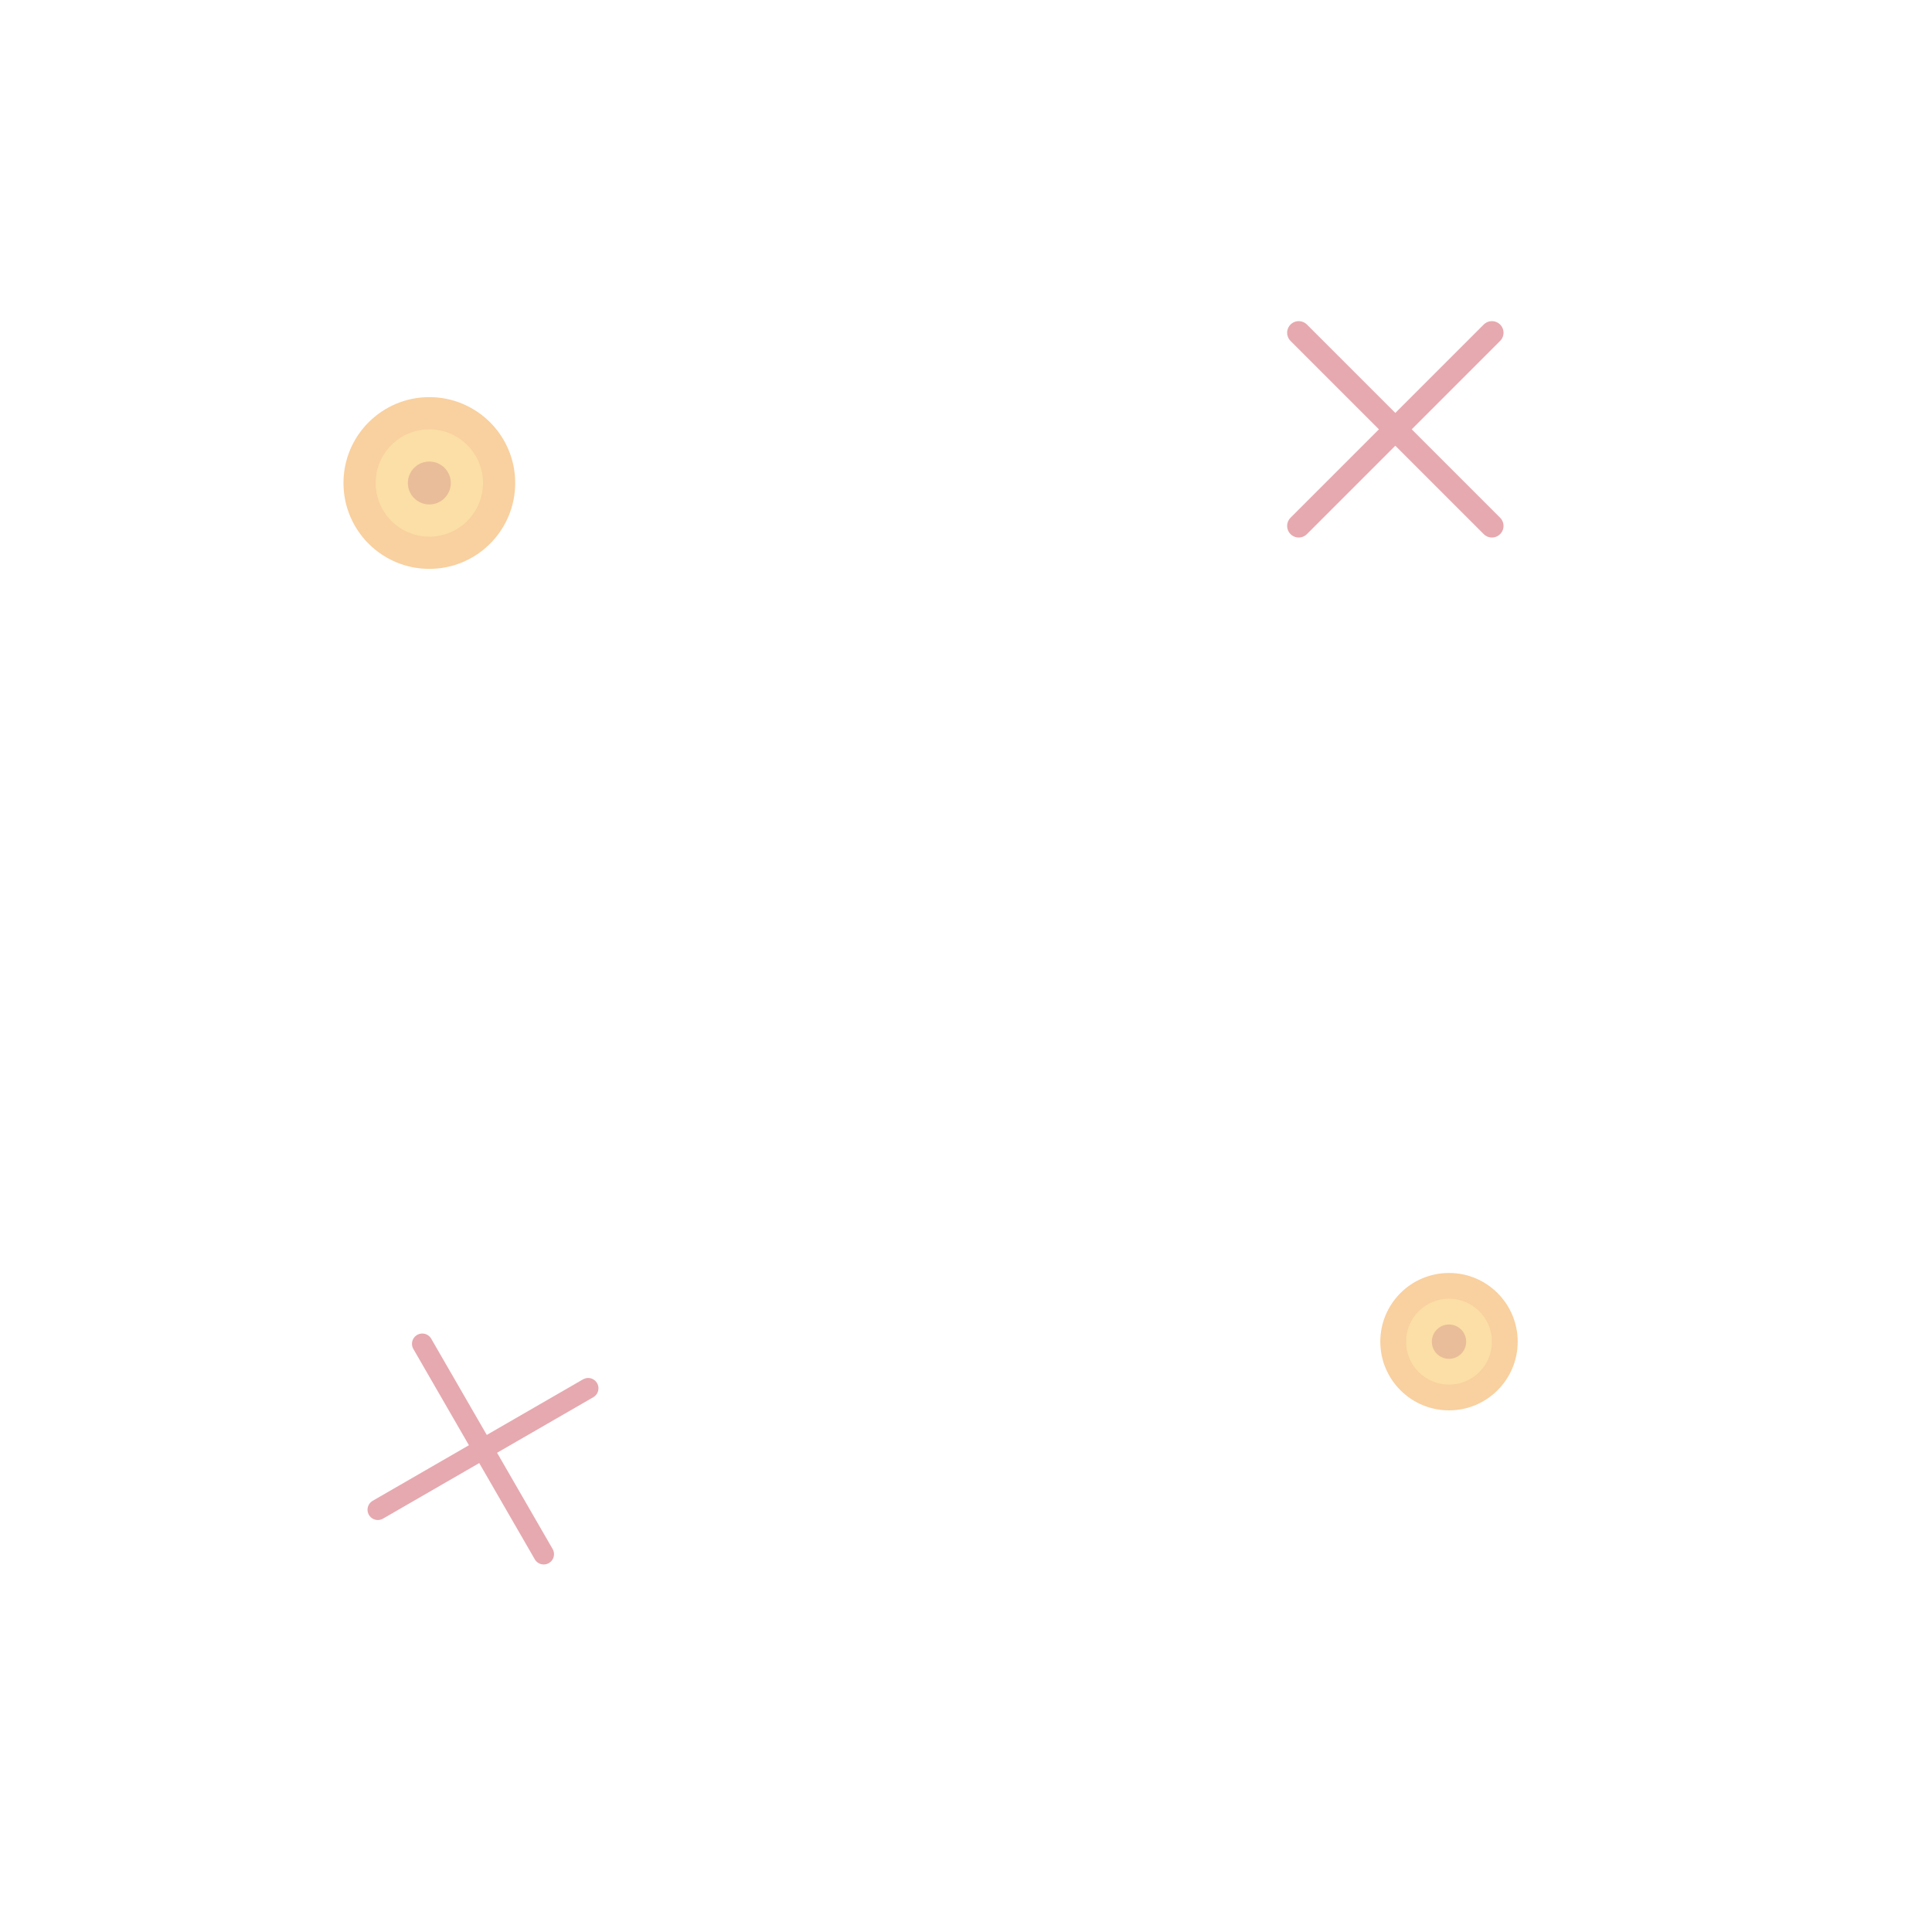
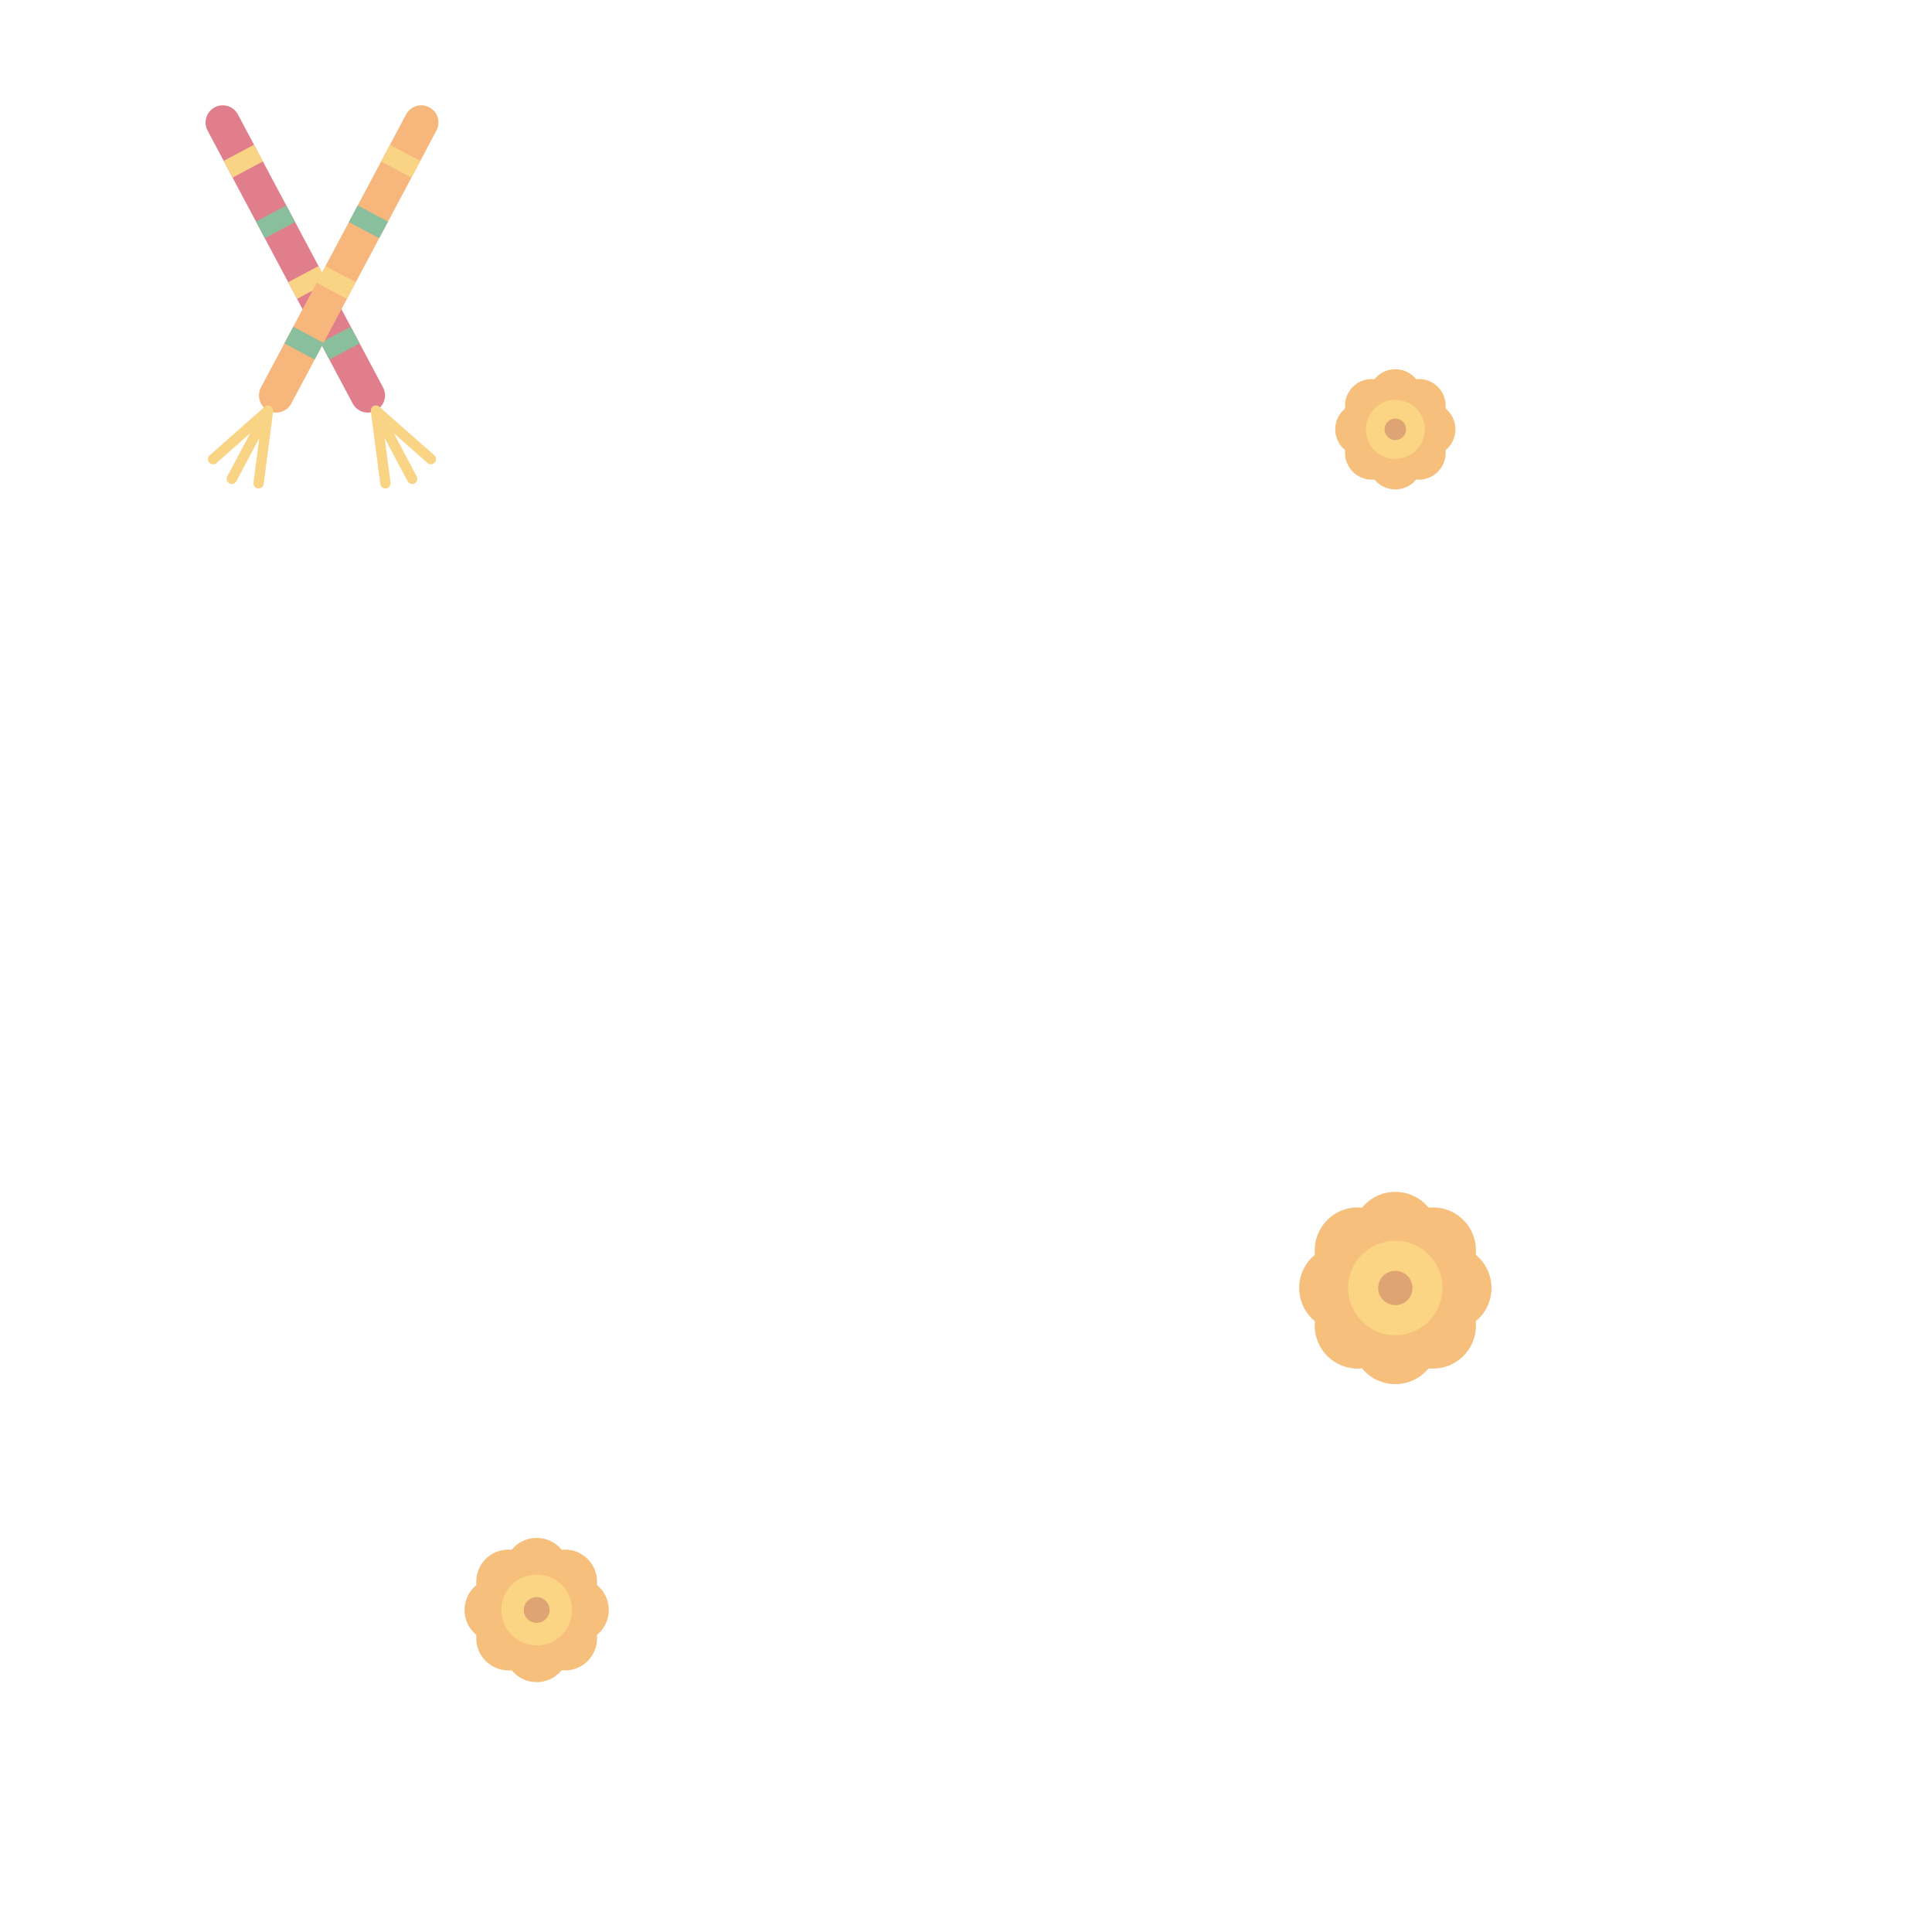
<svg xmlns="http://www.w3.org/2000/svg" width="180" height="180" viewBox="0 0 180 180">
-   <g opacity="0.4">
-     <g transform="translate(40 45) rotate(0) scale(1)">
-       <circle r="8" fill="#f08a10" />
-       <circle r="5" fill="#f6b020" />
-       <circle r="2" fill="#c85a00" />
+   <g opacity="0.55">
+     <g transform="translate(20.0 10.0) rotate(-28) scale(0.8)">
+       <rect x="-2" y="0" width="4" height="40" rx="2" fill="#c8142e" />
+       <rect x="-2" y="6" width="4" height="2.2" fill="#f6b020" />
+       <rect x="-2" y="14" width="4" height="2.2" fill="#2a8a4c" />
+       <rect x="-2" y="22" width="4" height="2.2" fill="#f6b020" />
+       <rect x="-2" y="30" width="4" height="2.2" fill="#2a8a4c" />
+       <path d="M0 40 L-3 48 M0 40 L0 49 M0 40 L3 48" stroke="#f6b020" stroke-width="1.2" stroke-linecap="round" />
    </g>
-     <g transform="translate(135 125) rotate(0) scale(0.8)">
-       <circle r="8" fill="#f08a10" />
-       <circle r="5" fill="#f6b020" />
-       <circle r="2" fill="#c85a00" />
+     <g transform="translate(40.0 10.0) rotate(28) scale(0.8)">
+       <rect x="-2" y="0" width="4" height="40" rx="2" fill="#ee7a10" />
+       <rect x="-2" y="6" width="4" height="2.2" fill="#f6b020" />
+       <rect x="-2" y="14" width="4" height="2.2" fill="#2a8a4c" />
+       <rect x="-2" y="22" width="4" height="2.2" fill="#f6b020" />
+       <rect x="-2" y="30" width="4" height="2.2" fill="#2a8a4c" />
+       <path d="M0 40 L-3 48 M0 40 L0 49 M0 40 L3 48" stroke="#f6b020" stroke-width="1.2" stroke-linecap="round" />
    </g>
-     <g transform="translate(130 40) rotate(0) scale(0.9)">
-       <g stroke="#c02838" stroke-width="2.4" stroke-linecap="round">
-         <path d="M-10 -10 L10 10" />
-         <path d="M10 -10 L-10 10" />
-       </g>
+     <g transform="translate(130.0 120.0) rotate(0) scale(1)">
+       <circle cx="4.96" cy="0.00" r="4.00" fill="#f08a10" />
+       <circle cx="3.51" cy="3.51" r="4.00" fill="#f08a10" />
+       <circle cx="0.00" cy="4.96" r="4.00" fill="#f08a10" />
+       <circle cx="-3.51" cy="3.51" r="4.00" fill="#f08a10" />
+       <circle cx="-4.96" cy="0.00" r="4.00" fill="#f08a10" />
+       <circle cx="-3.51" cy="-3.51" r="4.00" fill="#f08a10" />
+       <circle cx="-0.00" cy="-4.96" r="4.00" fill="#f08a10" />
+       <circle cx="3.51" cy="-3.51" r="4.00" fill="#f08a10" />
+       <circle r="4.40" fill="#f7b21e" />
+       <circle r="1.60" fill="#c55a00" />
    </g>
-     <g transform="translate(45 135) rotate(15) scale(0.8)">
-       <g stroke="#c02838" stroke-width="2.4" stroke-linecap="round">
-         <path d="M-10 -10 L10 10" />
-         <path d="M10 -10 L-10 10" />
-       </g>
+     <g transform="translate(130.0 40.0) rotate(0) scale(1)">
+       <circle cx="3.10" cy="0.00" r="2.50" fill="#f08a10" />
+       <circle cx="2.19" cy="2.19" r="2.50" fill="#f08a10" />
+       <circle cx="0.00" cy="3.10" r="2.50" fill="#f08a10" />
+       <circle cx="-2.19" cy="2.19" r="2.50" fill="#f08a10" />
+       <circle cx="-3.10" cy="0.00" r="2.50" fill="#f08a10" />
+       <circle cx="-2.19" cy="-2.19" r="2.50" fill="#f08a10" />
+       <circle cx="-0.00" cy="-3.10" r="2.50" fill="#f08a10" />
+       <circle cx="2.19" cy="-2.19" r="2.50" fill="#f08a10" />
+       <circle r="2.75" fill="#f7b21e" />
+       <circle r="1.00" fill="#c55a00" />
+     </g>
+     <g transform="translate(50.0 150.0) rotate(0) scale(1)">
+       <circle cx="3.72" cy="0.00" r="3.00" fill="#f08a10" />
+       <circle cx="2.63" cy="2.63" r="3.00" fill="#f08a10" />
+       <circle cx="0.00" cy="3.72" r="3.00" fill="#f08a10" />
+       <circle cx="-2.63" cy="2.63" r="3.00" fill="#f08a10" />
+       <circle cx="-3.72" cy="0.00" r="3.00" fill="#f08a10" />
+       <circle cx="-2.63" cy="-2.63" r="3.00" fill="#f08a10" />
+       <circle cx="-0.00" cy="-3.72" r="3.00" fill="#f08a10" />
+       <circle cx="2.63" cy="-2.63" r="3.00" fill="#f08a10" />
+       <circle r="3.30" fill="#f7b21e" />
+       <circle r="1.20" fill="#c55a00" />
    </g>
  </g>
</svg>
